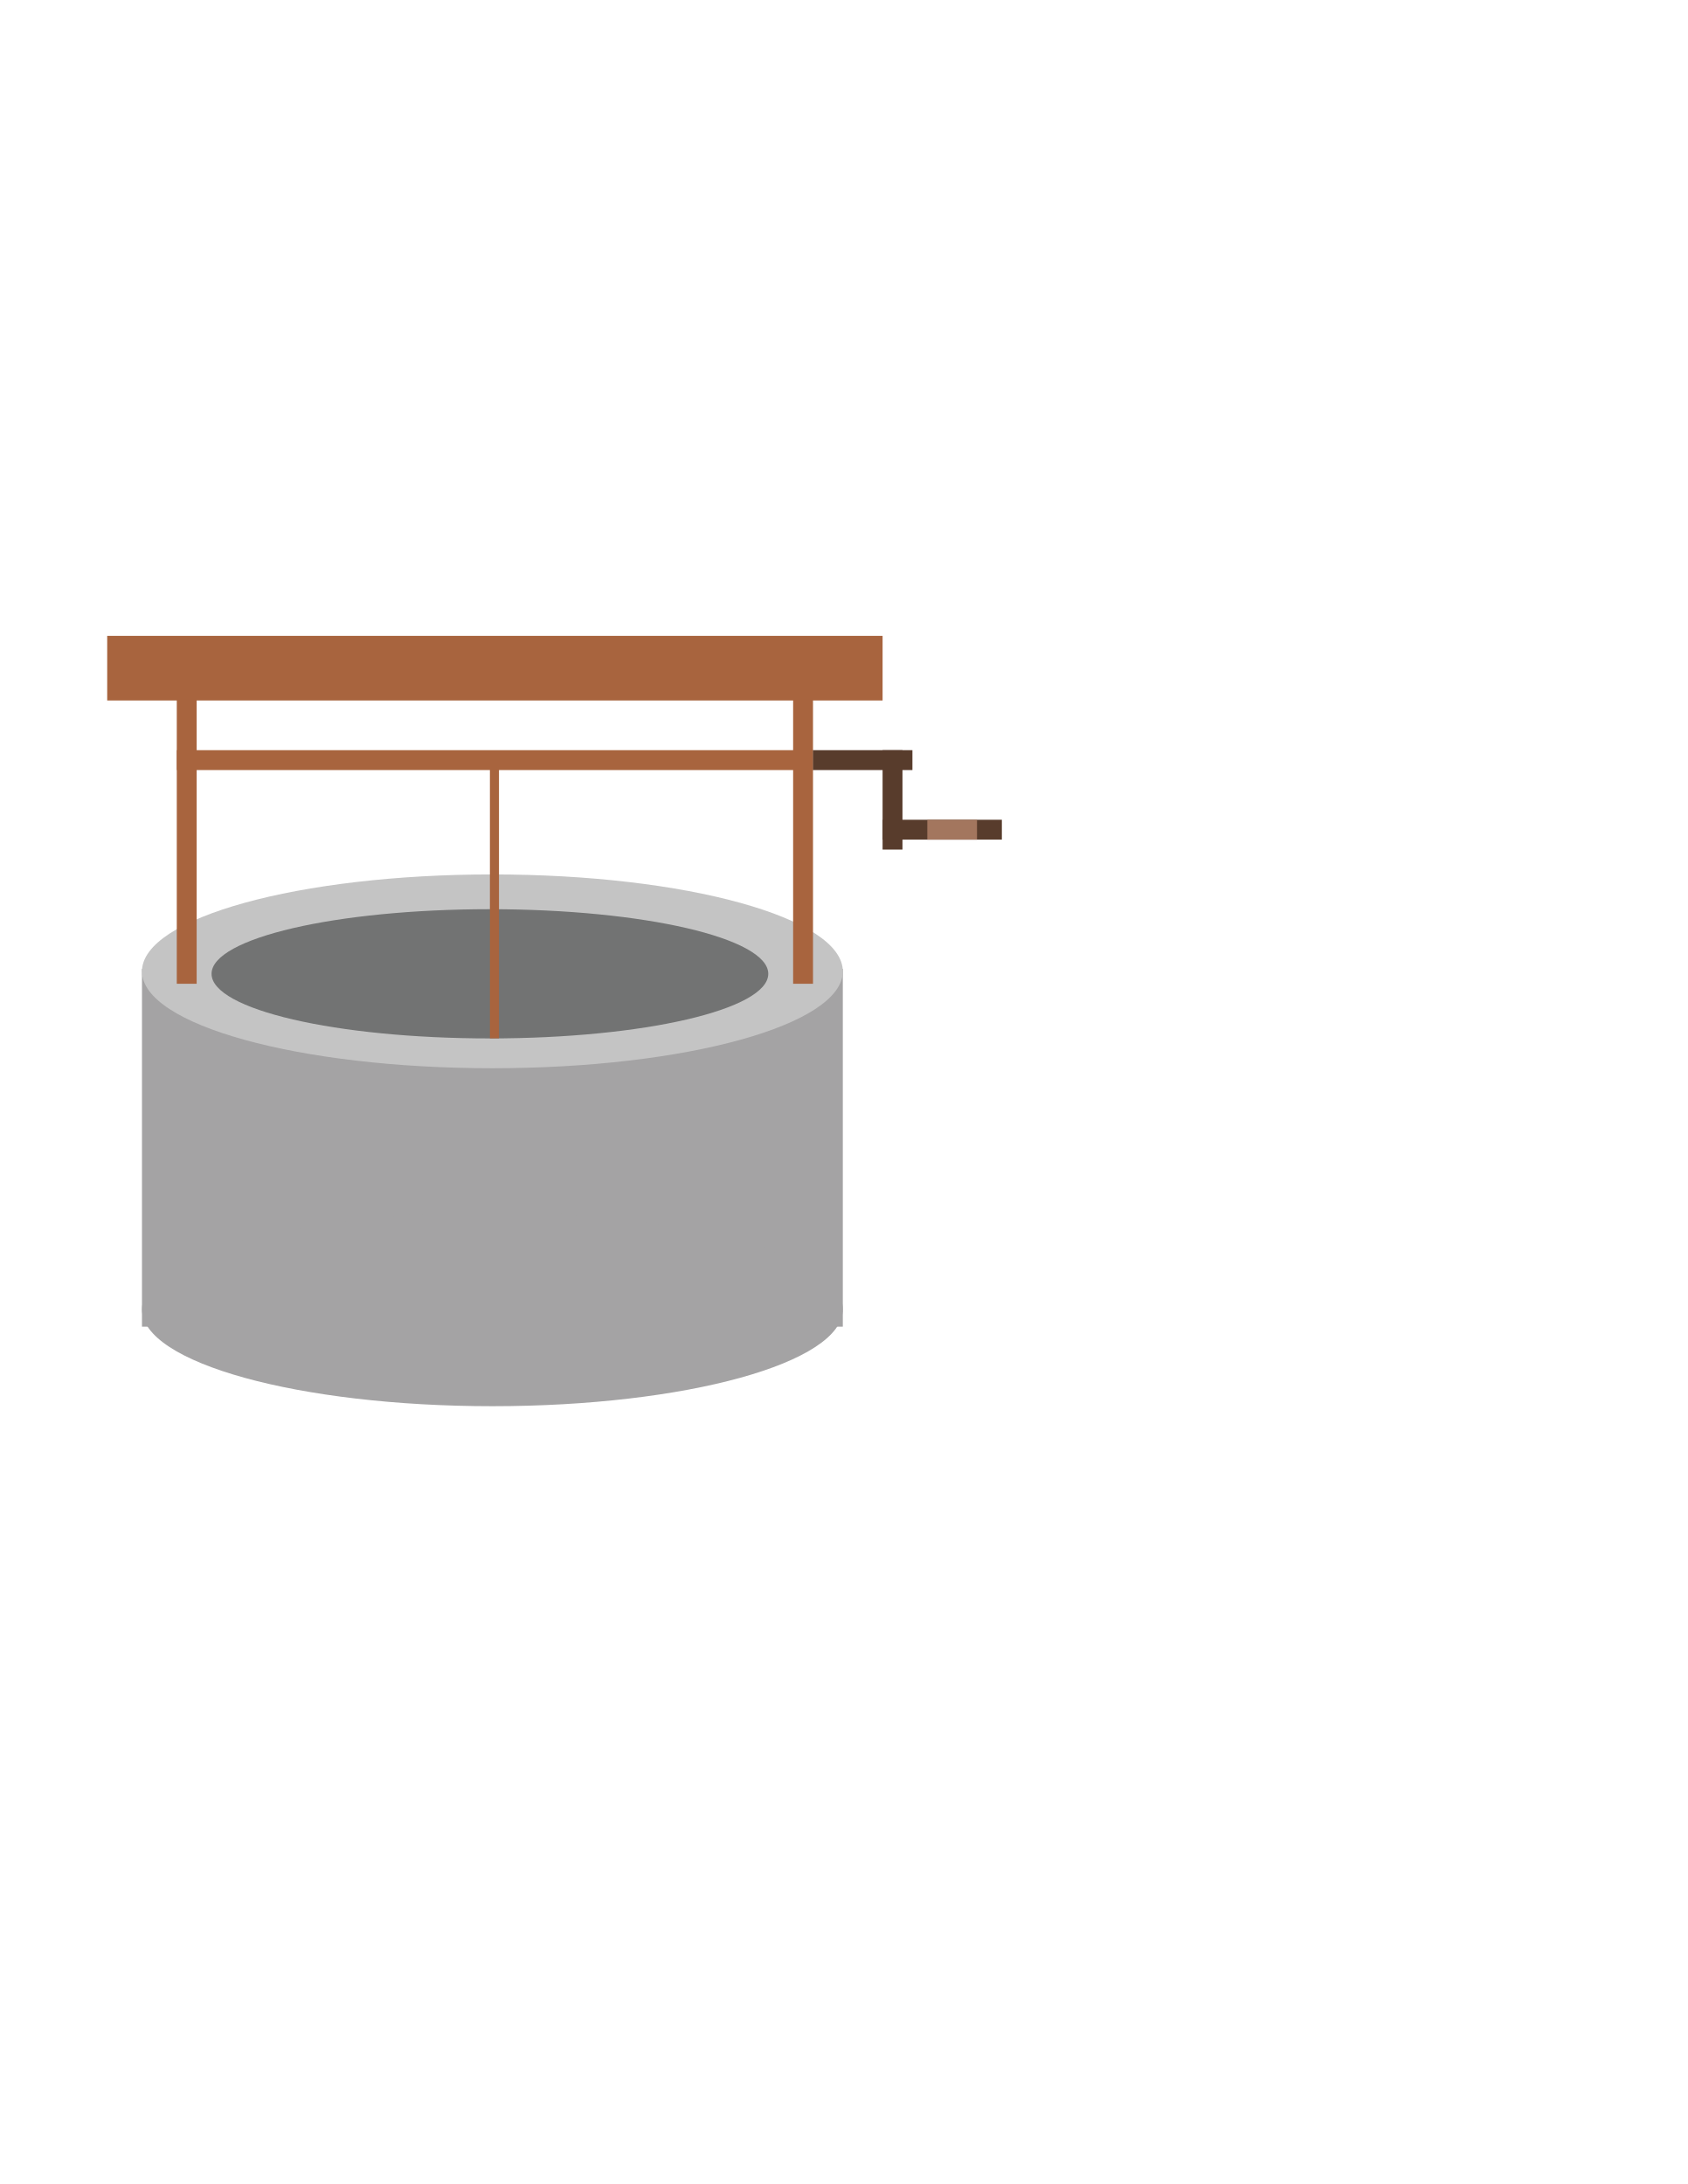
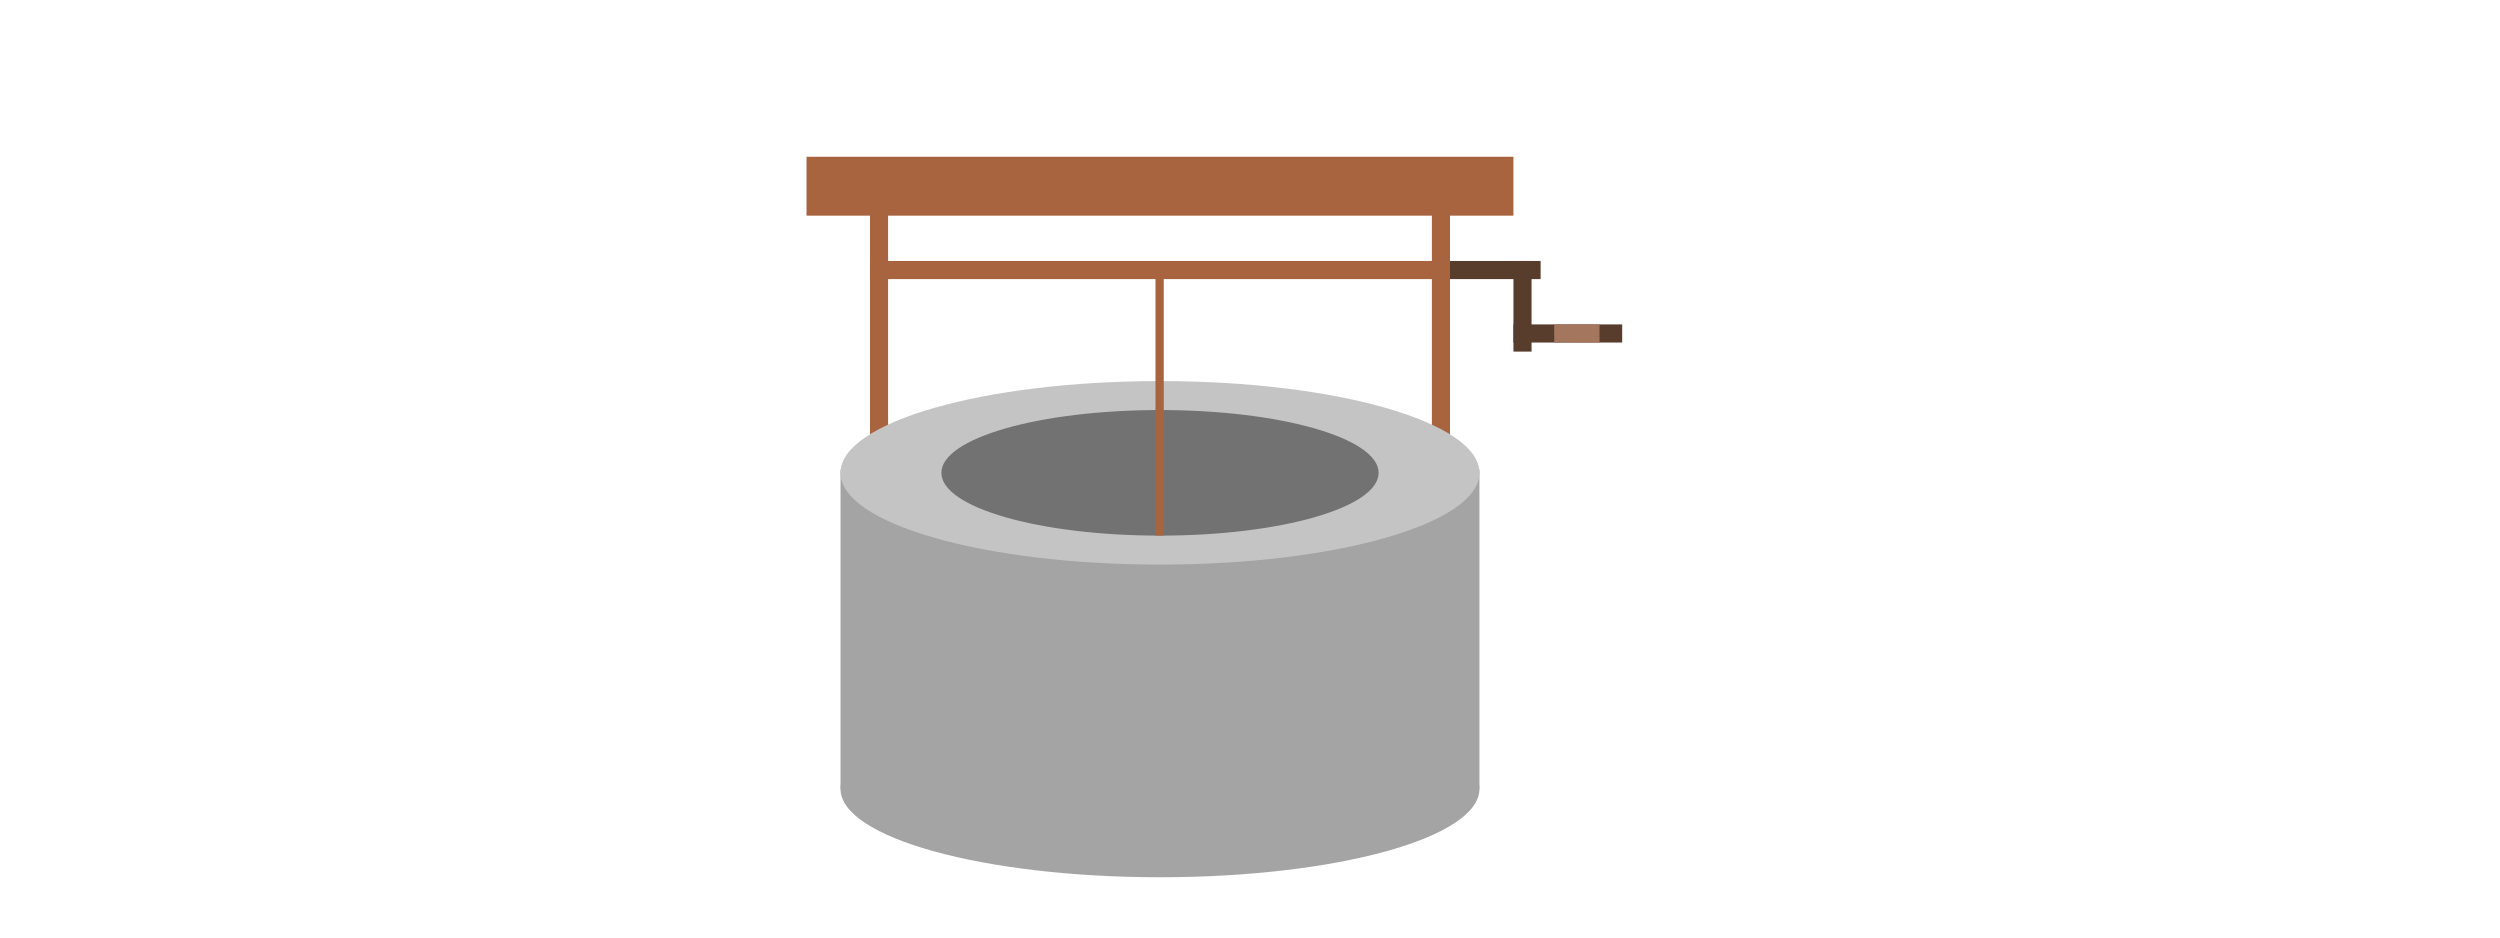
- <svg xmlns="http://www.w3.org/2000/svg" version="1.1" id="Layer_1" x="0px" y="0px" viewBox="0 0 612 792" style="enable-background:new 0 0 612 792;" xml:space="preserve">
+ <svg xmlns="http://www.w3.org/2000/svg" version="1.1" id="Layer_1" x="0px" y="0px" viewBox="0 0 1280 480" style="enable-background:new 0 0 1280 480;" xml:space="preserve">
  <style type="text/css">
	.st0{fill:#583C2C;}
- 	.st1{fill:#A3765E;}
- 	.st2{fill:#A4A3A4;}
- 	.st3{fill:#C4C4C4;}
- 	.st4{fill:#727373;}
- 	.st5{fill:#A8643E;}
+ 	.st1{fill:#A3765D;}
+ 	.st2{fill:#A4A4A4;}
+ 	.st3{fill:#727272;}
+ 	.st4{fill:#A8643E;}
+ 	.st5{fill:#C4C4C4;}
</style>
-   <rect x="320.02" y="297.27" class="st0" width="43.25" height="7.21" />
-   <rect x="320.02" y="272.04" class="st0" width="7.21" height="36.05" />
-   <rect x="336.24" y="297.27" class="st1" width="18.02" height="7.21" />
-   <rect x="51.48" y="351.34" class="st2" width="254.12" height="129.76" />
-   <ellipse class="st3" cx="178.54" cy="352.24" rx="127.06" ry="35.14" />
-   <ellipse class="st4" cx="177.64" cy="353.14" rx="100.93" ry="23.43" />
-   <rect x="64.1" y="237.8" class="st5" width="7.21" height="118.95" />
-   <rect x="287.58" y="237.8" class="st5" width="7.21" height="118.95" />
-   <rect x="38.87" y="230.59" class="st5" width="281.15" height="23.43" />
-   <rect x="177.64" y="277.45" class="st5" width="3.29" height="99.09" />
-   <rect x="64.1" y="272.04" class="st5" width="230.69" height="7.21" />
-   <rect x="294.79" y="272.04" class="st0" width="36.05" height="7.21" />
-   <ellipse class="st2" cx="178.54" cy="474.8" rx="127.06" ry="35.14" />
+   <rect x="774.88" y="166.1" class="st0" width="55.68" height="9.28" />
+   <rect x="774.88" y="133.62" class="st0" width="9.28" height="46.4" />
+   <rect x="795.76" y="166.1" class="st1" width="23.2" height="9.28" />
+   <path class="st2" d="M430.35,240.35l69.02,35.21l92.8,8.29l84.68-8.29l80.62-35.21v163.57H430.35V240.35z" />
+   <ellipse class="st3" cx="592.17" cy="242.09" rx="116.59" ry="36.54" />
+   <rect x="445.43" y="89.54" class="st4" width="9.28" height="153.13" />
+   <rect x="733.12" y="89.54" class="st4" width="9.28" height="153.13" />
+   <rect x="412.94" y="80.26" class="st4" width="361.94" height="30.16" />
+   <rect x="445.43" y="133.62" class="st4" width="296.97" height="9.28" />
+   <rect x="742.4" y="133.62" class="st0" width="46.4" height="9.28" />
+   <ellipse class="st2" cx="593.91" cy="403.91" rx="163.57" ry="45.24" />
+   <path class="st5" d="M757.48,242.09c0,25.95-73.23,46.98-163.57,46.98s-163.57-21.03-163.57-46.98s73.23-46.98,163.57-46.98  S757.48,216.14,757.48,242.09z M481.99,242.09c0,17.76,50.11,32.15,111.93,32.15s111.93-14.39,111.93-32.15  s-50.11-32.15-111.93-32.15S481.99,224.33,481.99,242.09z" />
+   <rect x="591.6" y="140.58" class="st4" width="4.24" height="133.6" />
</svg>
